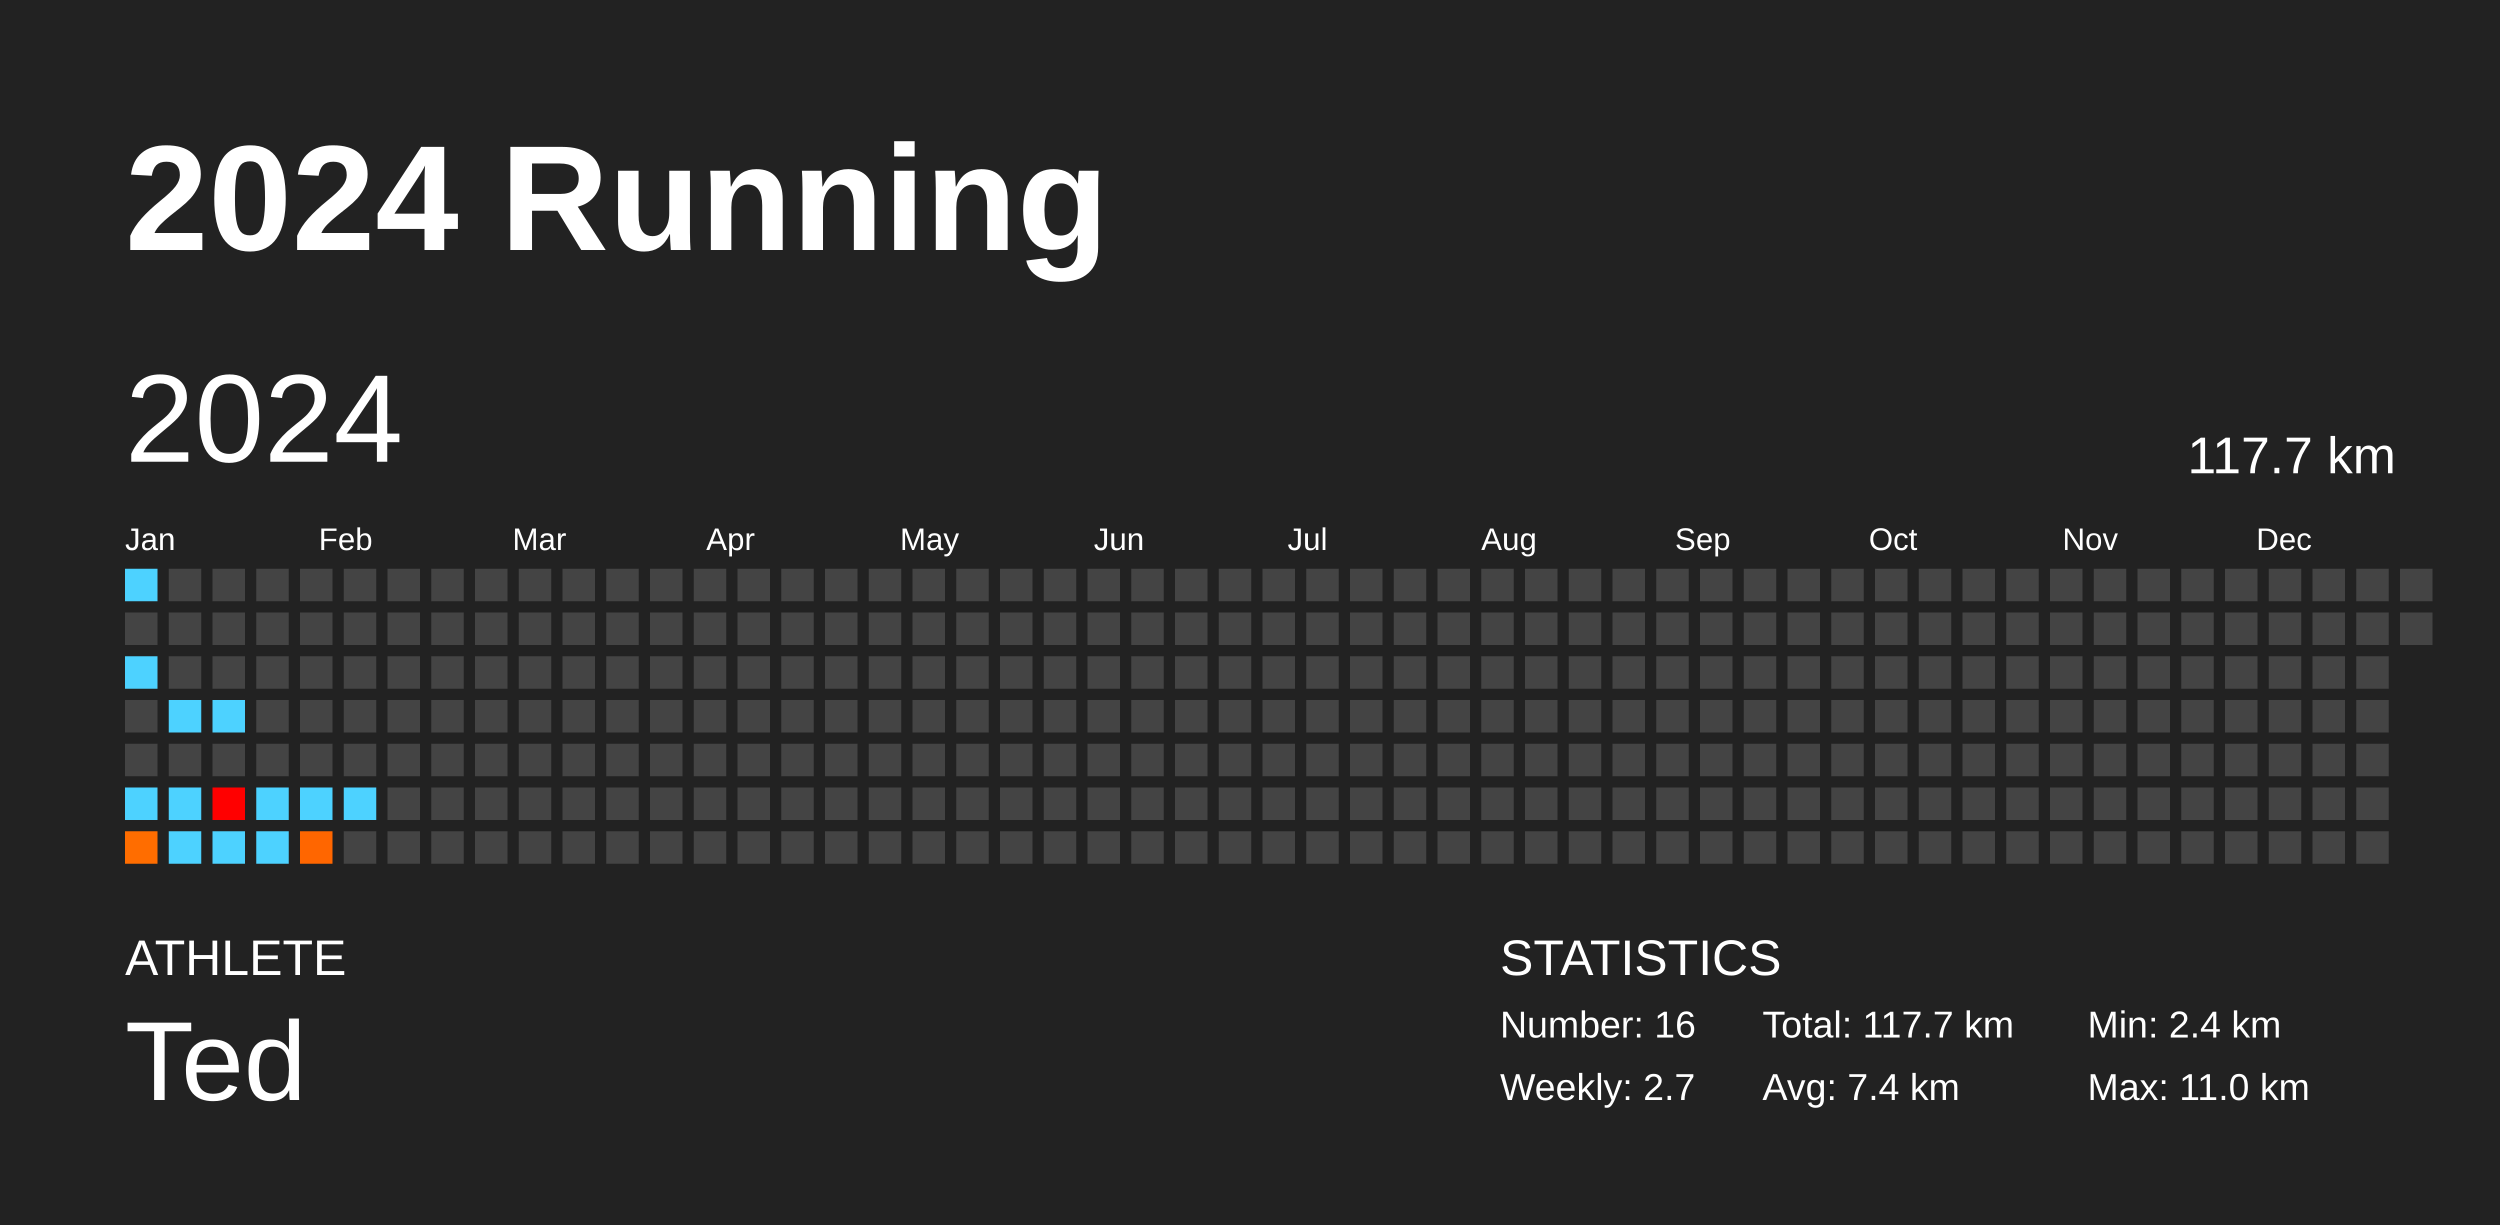
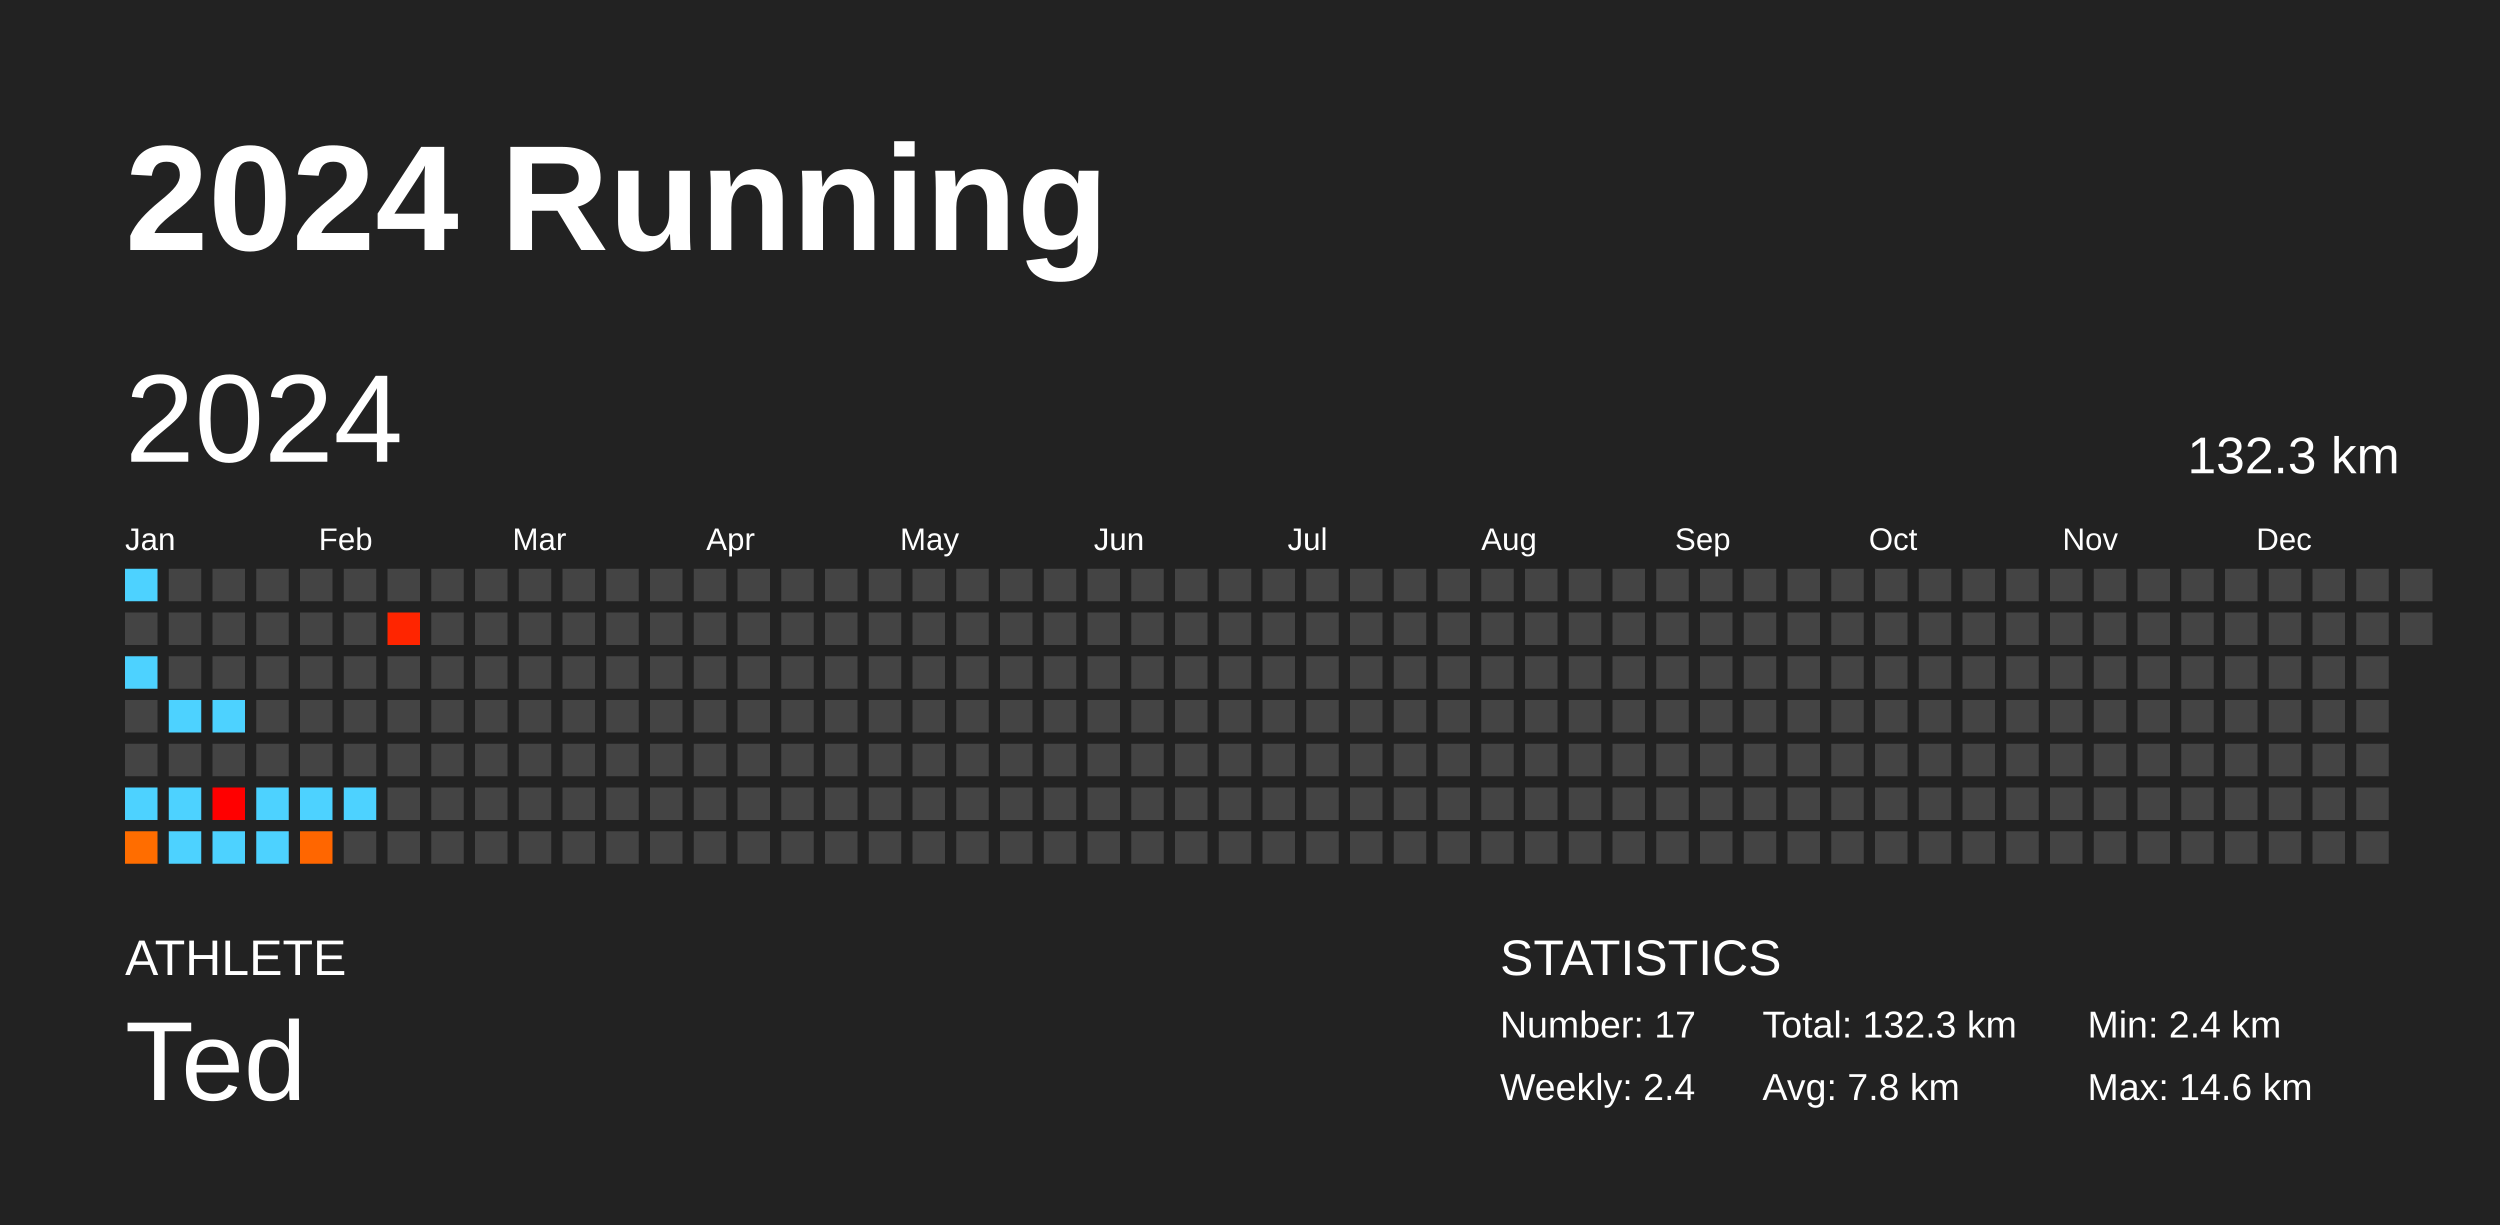
<svg xmlns="http://www.w3.org/2000/svg" baseProfile="full" height="98mm" version="1.1" viewBox="0,0,200,98" width="200mm">
  <defs />
  <rect fill="#222222" height="98" width="200" x="0" y="0" />
  <text fill="#FFFFFF" style="font-size:12px; font-family:Arial; font-weight:bold;" x="10" y="20">2024 Running</text>
  <text fill="#FFFFFF" style="font-size:4px; font-family:Arial" x="10" y="78">ATHLETE</text>
  <text fill="#FFFFFF" style="font-size:9px; font-family:Arial" x="10" y="88">Ted</text>
  <text fill="#FFFFFF" style="font-size:4px; font-family:Arial" x="120" y="78">STATISTICS</text>
-   <text fill="#FFFFFF" style="font-size:3px; font-family:Arial" x="120" y="83">Number: 16</text>
-   <text fill="#FFFFFF" style="font-size:3px; font-family:Arial" x="120" y="88">Weekly: 2.7</text>
-   <text fill="#FFFFFF" style="font-size:3px; font-family:Arial" x="141" y="83">Total: 117.7 km</text>
-   <text fill="#FFFFFF" style="font-size:3px; font-family:Arial" x="141" y="88">Avg: 7.4 km</text>
+   <text fill="#FFFFFF" style="font-size:3px; font-family:Arial" x="120" y="83">Number: 17</text>
+   <text fill="#FFFFFF" style="font-size:3px; font-family:Arial" x="120" y="88">Weekly: 2.4</text>
+   <text fill="#FFFFFF" style="font-size:3px; font-family:Arial" x="141" y="83">Total: 132.3 km</text>
+   <text fill="#FFFFFF" style="font-size:3px; font-family:Arial" x="141" y="88">Avg: 7.8 km</text>
  <text fill="#FFFFFF" style="font-size:3px; font-family:Arial" x="167" y="83">Min: 2.4 km</text>
-   <text fill="#FFFFFF" style="font-size:3px; font-family:Arial" x="167" y="88">Max: 11.0 km</text>
+   <text fill="#FFFFFF" style="font-size:3px; font-family:Arial" x="167" y="88">Max: 14.6 km</text>
  <text dominant-baseline="hanging" fill="#FFFFFF" style="font-size:10.0px; font-family:Arial;" x="10" y="30">2024</text>
-   <text dominant-baseline="hanging" fill="#FFFFFF" style="font-size:4.125px; font-family:Arial;" x="175" y="35">117.7 km</text>
+   <text dominant-baseline="hanging" fill="#FFFFFF" style="font-size:4.125px; font-family:Arial;" x="175" y="35">132.3 km</text>
  <text fill="#FFFFFF" style="font-size:2.5px; font-family:Arial" x="10.0" y="44">Jan</text>
  <text fill="#FFFFFF" style="font-size:2.5px; font-family:Arial" x="25.5" y="44">Feb</text>
  <text fill="#FFFFFF" style="font-size:2.5px; font-family:Arial" x="41.0" y="44">Mar</text>
  <text fill="#FFFFFF" style="font-size:2.5px; font-family:Arial" x="56.5" y="44">Apr</text>
  <text fill="#FFFFFF" style="font-size:2.5px; font-family:Arial" x="72.0" y="44">May</text>
  <text fill="#FFFFFF" style="font-size:2.5px; font-family:Arial" x="87.5" y="44">Jun</text>
  <text fill="#FFFFFF" style="font-size:2.5px; font-family:Arial" x="103.0" y="44">Jul</text>
  <text fill="#FFFFFF" style="font-size:2.5px; font-family:Arial" x="118.5" y="44">Aug</text>
  <text fill="#FFFFFF" style="font-size:2.5px; font-family:Arial" x="134.0" y="44">Sep</text>
  <text fill="#FFFFFF" style="font-size:2.5px; font-family:Arial" x="149.5" y="44">Oct</text>
  <text fill="#FFFFFF" style="font-size:2.5px; font-family:Arial" x="165.0" y="44">Nov</text>
  <text fill="#FFFFFF" style="font-size:2.5px; font-family:Arial" x="180.5" y="44">Dec</text>
  <rect fill="#4dd2ff" height="2.6" width="2.6" x="10.0" y="45.5" />
  <rect fill="#444444" height="2.6" width="2.6" x="10.0" y="49.0" />
  <rect fill="#4dd2ff" height="2.6" width="2.6" x="10.0" y="52.5" />
  <rect fill="#444444" height="2.6" width="2.6" x="10.0" y="56.0" />
  <rect fill="#444444" height="2.6" width="2.6" x="10.0" y="59.5" />
  <rect fill="#4dd2ff" height="2.6" width="2.6" x="10.0" y="63.0" />
  <rect fill="#ff6d00" height="2.6" width="2.6" x="10.0" y="66.5" />
  <rect fill="#444444" height="2.6" width="2.6" x="13.5" y="45.5" />
  <rect fill="#444444" height="2.6" width="2.6" x="13.5" y="49.0" />
  <rect fill="#444444" height="2.6" width="2.6" x="13.5" y="52.5" />
  <rect fill="#4dd2ff" height="2.6" width="2.6" x="13.5" y="56.0" />
  <rect fill="#444444" height="2.6" width="2.6" x="13.5" y="59.5" />
  <rect fill="#4dd2ff" height="2.6" width="2.6" x="13.5" y="63.0" />
  <rect fill="#4dd2ff" height="2.6" width="2.6" x="13.5" y="66.5" />
  <rect fill="#444444" height="2.6" width="2.6" x="17.0" y="45.5" />
  <rect fill="#444444" height="2.6" width="2.6" x="17.0" y="49.0" />
  <rect fill="#444444" height="2.6" width="2.6" x="17.0" y="52.5" />
  <rect fill="#4dd2ff" height="2.6" width="2.6" x="17.0" y="56.0" />
  <rect fill="#444444" height="2.6" width="2.6" x="17.0" y="59.5" />
  <rect fill="#ff0000" height="2.6" width="2.6" x="17.0" y="63.0" />
  <rect fill="#4dd2ff" height="2.6" width="2.6" x="17.0" y="66.5" />
  <rect fill="#444444" height="2.6" width="2.6" x="20.5" y="45.5" />
  <rect fill="#444444" height="2.6" width="2.6" x="20.5" y="49.0" />
  <rect fill="#444444" height="2.6" width="2.6" x="20.5" y="52.5" />
  <rect fill="#444444" height="2.6" width="2.6" x="20.5" y="56.0" />
  <rect fill="#444444" height="2.6" width="2.6" x="20.5" y="59.5" />
  <rect fill="#4dd2ff" height="2.6" width="2.6" x="20.5" y="63.0" />
  <rect fill="#4dd2ff" height="2.6" width="2.6" x="20.5" y="66.5" />
  <rect fill="#444444" height="2.6" width="2.6" x="24.0" y="45.5" />
  <rect fill="#444444" height="2.6" width="2.6" x="24.0" y="49.0" />
  <rect fill="#444444" height="2.6" width="2.6" x="24.0" y="52.5" />
  <rect fill="#444444" height="2.6" width="2.6" x="24.0" y="56.0" />
  <rect fill="#444444" height="2.6" width="2.6" x="24.0" y="59.5" />
  <rect fill="#4dd2ff" height="2.6" width="2.6" x="24.0" y="63.0" />
  <rect fill="#ff6600" height="2.6" width="2.6" x="24.0" y="66.5" />
  <rect fill="#444444" height="2.6" width="2.6" x="27.5" y="45.5" />
  <rect fill="#444444" height="2.6" width="2.6" x="27.5" y="49.0" />
  <rect fill="#444444" height="2.6" width="2.6" x="27.5" y="52.5" />
  <rect fill="#444444" height="2.6" width="2.6" x="27.5" y="56.0" />
  <rect fill="#444444" height="2.6" width="2.6" x="27.5" y="59.5" />
  <rect fill="#4dd2ff" height="2.6" width="2.6" x="27.5" y="63.0" />
  <rect fill="#444444" height="2.6" width="2.6" x="27.5" y="66.5" />
  <rect fill="#444444" height="2.6" width="2.6" x="31.0" y="45.5" />
-   <rect fill="#444444" height="2.6" width="2.6" x="31.0" y="49.0" />
+   <rect fill="#ff2500" height="2.6" width="2.6" x="31.0" y="49.0" />
  <rect fill="#444444" height="2.6" width="2.6" x="31.0" y="52.5" />
  <rect fill="#444444" height="2.6" width="2.6" x="31.0" y="56.0" />
  <rect fill="#444444" height="2.6" width="2.6" x="31.0" y="59.5" />
  <rect fill="#444444" height="2.6" width="2.6" x="31.0" y="63.0" />
  <rect fill="#444444" height="2.6" width="2.6" x="31.0" y="66.5" />
  <rect fill="#444444" height="2.6" width="2.6" x="34.5" y="45.5" />
  <rect fill="#444444" height="2.6" width="2.6" x="34.5" y="49.0" />
  <rect fill="#444444" height="2.6" width="2.6" x="34.5" y="52.5" />
  <rect fill="#444444" height="2.6" width="2.6" x="34.5" y="56.0" />
  <rect fill="#444444" height="2.6" width="2.6" x="34.5" y="59.5" />
  <rect fill="#444444" height="2.6" width="2.6" x="34.5" y="63.0" />
  <rect fill="#444444" height="2.6" width="2.6" x="34.5" y="66.5" />
  <rect fill="#444444" height="2.6" width="2.6" x="38.0" y="45.5" />
  <rect fill="#444444" height="2.6" width="2.6" x="38.0" y="49.0" />
  <rect fill="#444444" height="2.6" width="2.6" x="38.0" y="52.5" />
  <rect fill="#444444" height="2.6" width="2.6" x="38.0" y="56.0" />
  <rect fill="#444444" height="2.6" width="2.6" x="38.0" y="59.5" />
  <rect fill="#444444" height="2.6" width="2.6" x="38.0" y="63.0" />
  <rect fill="#444444" height="2.6" width="2.6" x="38.0" y="66.5" />
  <rect fill="#444444" height="2.6" width="2.6" x="41.5" y="45.5" />
  <rect fill="#444444" height="2.6" width="2.6" x="41.5" y="49.0" />
  <rect fill="#444444" height="2.6" width="2.6" x="41.5" y="52.5" />
  <rect fill="#444444" height="2.6" width="2.6" x="41.5" y="56.0" />
  <rect fill="#444444" height="2.6" width="2.6" x="41.5" y="59.5" />
  <rect fill="#444444" height="2.6" width="2.6" x="41.5" y="63.0" />
  <rect fill="#444444" height="2.6" width="2.6" x="41.5" y="66.5" />
  <rect fill="#444444" height="2.6" width="2.6" x="45.0" y="45.5" />
  <rect fill="#444444" height="2.6" width="2.6" x="45.0" y="49.0" />
  <rect fill="#444444" height="2.6" width="2.6" x="45.0" y="52.5" />
  <rect fill="#444444" height="2.6" width="2.6" x="45.0" y="56.0" />
  <rect fill="#444444" height="2.6" width="2.6" x="45.0" y="59.5" />
  <rect fill="#444444" height="2.6" width="2.6" x="45.0" y="63.0" />
  <rect fill="#444444" height="2.6" width="2.6" x="45.0" y="66.5" />
  <rect fill="#444444" height="2.6" width="2.6" x="48.5" y="45.5" />
  <rect fill="#444444" height="2.6" width="2.6" x="48.5" y="49.0" />
  <rect fill="#444444" height="2.6" width="2.6" x="48.5" y="52.5" />
  <rect fill="#444444" height="2.6" width="2.6" x="48.5" y="56.0" />
  <rect fill="#444444" height="2.6" width="2.6" x="48.5" y="59.5" />
  <rect fill="#444444" height="2.6" width="2.6" x="48.5" y="63.0" />
  <rect fill="#444444" height="2.6" width="2.6" x="48.5" y="66.5" />
  <rect fill="#444444" height="2.6" width="2.6" x="52.0" y="45.5" />
  <rect fill="#444444" height="2.6" width="2.6" x="52.0" y="49.0" />
  <rect fill="#444444" height="2.6" width="2.6" x="52.0" y="52.5" />
  <rect fill="#444444" height="2.6" width="2.6" x="52.0" y="56.0" />
  <rect fill="#444444" height="2.6" width="2.6" x="52.0" y="59.5" />
  <rect fill="#444444" height="2.6" width="2.6" x="52.0" y="63.0" />
  <rect fill="#444444" height="2.6" width="2.6" x="52.0" y="66.5" />
  <rect fill="#444444" height="2.6" width="2.6" x="55.5" y="45.5" />
  <rect fill="#444444" height="2.6" width="2.6" x="55.5" y="49.0" />
  <rect fill="#444444" height="2.6" width="2.6" x="55.5" y="52.5" />
  <rect fill="#444444" height="2.6" width="2.6" x="55.5" y="56.0" />
  <rect fill="#444444" height="2.6" width="2.6" x="55.5" y="59.5" />
  <rect fill="#444444" height="2.6" width="2.6" x="55.5" y="63.0" />
  <rect fill="#444444" height="2.6" width="2.6" x="55.5" y="66.5" />
  <rect fill="#444444" height="2.6" width="2.6" x="59.0" y="45.5" />
  <rect fill="#444444" height="2.6" width="2.6" x="59.0" y="49.0" />
  <rect fill="#444444" height="2.6" width="2.6" x="59.0" y="52.5" />
  <rect fill="#444444" height="2.6" width="2.6" x="59.0" y="56.0" />
  <rect fill="#444444" height="2.6" width="2.6" x="59.0" y="59.5" />
  <rect fill="#444444" height="2.6" width="2.6" x="59.0" y="63.0" />
  <rect fill="#444444" height="2.6" width="2.6" x="59.0" y="66.5" />
  <rect fill="#444444" height="2.6" width="2.6" x="62.5" y="45.5" />
  <rect fill="#444444" height="2.6" width="2.6" x="62.5" y="49.0" />
  <rect fill="#444444" height="2.6" width="2.6" x="62.5" y="52.5" />
  <rect fill="#444444" height="2.6" width="2.6" x="62.5" y="56.0" />
  <rect fill="#444444" height="2.6" width="2.6" x="62.5" y="59.5" />
  <rect fill="#444444" height="2.6" width="2.6" x="62.5" y="63.0" />
  <rect fill="#444444" height="2.6" width="2.6" x="62.5" y="66.5" />
  <rect fill="#444444" height="2.6" width="2.6" x="66.0" y="45.5" />
  <rect fill="#444444" height="2.6" width="2.6" x="66.0" y="49.0" />
  <rect fill="#444444" height="2.6" width="2.6" x="66.0" y="52.5" />
  <rect fill="#444444" height="2.6" width="2.6" x="66.0" y="56.0" />
  <rect fill="#444444" height="2.6" width="2.6" x="66.0" y="59.5" />
  <rect fill="#444444" height="2.6" width="2.6" x="66.0" y="63.0" />
  <rect fill="#444444" height="2.6" width="2.6" x="66.0" y="66.5" />
  <rect fill="#444444" height="2.6" width="2.6" x="69.5" y="45.5" />
  <rect fill="#444444" height="2.6" width="2.6" x="69.5" y="49.0" />
  <rect fill="#444444" height="2.6" width="2.6" x="69.5" y="52.5" />
  <rect fill="#444444" height="2.6" width="2.6" x="69.5" y="56.0" />
  <rect fill="#444444" height="2.6" width="2.6" x="69.5" y="59.5" />
  <rect fill="#444444" height="2.6" width="2.6" x="69.5" y="63.0" />
  <rect fill="#444444" height="2.6" width="2.6" x="69.5" y="66.5" />
  <rect fill="#444444" height="2.6" width="2.6" x="73.0" y="45.5" />
  <rect fill="#444444" height="2.6" width="2.6" x="73.0" y="49.0" />
  <rect fill="#444444" height="2.6" width="2.6" x="73.0" y="52.5" />
  <rect fill="#444444" height="2.6" width="2.6" x="73.0" y="56.0" />
  <rect fill="#444444" height="2.6" width="2.6" x="73.0" y="59.5" />
  <rect fill="#444444" height="2.6" width="2.6" x="73.0" y="63.0" />
  <rect fill="#444444" height="2.6" width="2.6" x="73.0" y="66.5" />
  <rect fill="#444444" height="2.6" width="2.6" x="76.5" y="45.5" />
  <rect fill="#444444" height="2.6" width="2.6" x="76.5" y="49.0" />
  <rect fill="#444444" height="2.6" width="2.6" x="76.5" y="52.5" />
  <rect fill="#444444" height="2.6" width="2.6" x="76.5" y="56.0" />
  <rect fill="#444444" height="2.6" width="2.6" x="76.5" y="59.5" />
  <rect fill="#444444" height="2.6" width="2.6" x="76.5" y="63.0" />
  <rect fill="#444444" height="2.6" width="2.6" x="76.5" y="66.5" />
  <rect fill="#444444" height="2.6" width="2.6" x="80.0" y="45.5" />
  <rect fill="#444444" height="2.6" width="2.6" x="80.0" y="49.0" />
  <rect fill="#444444" height="2.6" width="2.6" x="80.0" y="52.5" />
  <rect fill="#444444" height="2.6" width="2.6" x="80.0" y="56.0" />
  <rect fill="#444444" height="2.6" width="2.6" x="80.0" y="59.5" />
  <rect fill="#444444" height="2.6" width="2.6" x="80.0" y="63.0" />
  <rect fill="#444444" height="2.6" width="2.6" x="80.0" y="66.5" />
  <rect fill="#444444" height="2.6" width="2.6" x="83.5" y="45.5" />
  <rect fill="#444444" height="2.6" width="2.6" x="83.5" y="49.0" />
  <rect fill="#444444" height="2.6" width="2.6" x="83.5" y="52.5" />
  <rect fill="#444444" height="2.6" width="2.6" x="83.5" y="56.0" />
  <rect fill="#444444" height="2.6" width="2.6" x="83.5" y="59.5" />
  <rect fill="#444444" height="2.6" width="2.6" x="83.5" y="63.0" />
  <rect fill="#444444" height="2.6" width="2.6" x="83.5" y="66.5" />
  <rect fill="#444444" height="2.6" width="2.6" x="87.0" y="45.5" />
  <rect fill="#444444" height="2.6" width="2.6" x="87.0" y="49.0" />
  <rect fill="#444444" height="2.6" width="2.6" x="87.0" y="52.5" />
  <rect fill="#444444" height="2.6" width="2.6" x="87.0" y="56.0" />
  <rect fill="#444444" height="2.6" width="2.6" x="87.0" y="59.5" />
  <rect fill="#444444" height="2.6" width="2.6" x="87.0" y="63.0" />
  <rect fill="#444444" height="2.6" width="2.6" x="87.0" y="66.5" />
  <rect fill="#444444" height="2.6" width="2.6" x="90.5" y="45.5" />
  <rect fill="#444444" height="2.6" width="2.6" x="90.5" y="49.0" />
  <rect fill="#444444" height="2.6" width="2.6" x="90.5" y="52.5" />
  <rect fill="#444444" height="2.6" width="2.6" x="90.5" y="56.0" />
  <rect fill="#444444" height="2.6" width="2.6" x="90.5" y="59.5" />
  <rect fill="#444444" height="2.6" width="2.6" x="90.5" y="63.0" />
  <rect fill="#444444" height="2.6" width="2.6" x="90.5" y="66.5" />
  <rect fill="#444444" height="2.6" width="2.6" x="94.0" y="45.5" />
  <rect fill="#444444" height="2.6" width="2.6" x="94.0" y="49.0" />
  <rect fill="#444444" height="2.6" width="2.6" x="94.0" y="52.5" />
  <rect fill="#444444" height="2.6" width="2.6" x="94.0" y="56.0" />
  <rect fill="#444444" height="2.6" width="2.6" x="94.0" y="59.5" />
  <rect fill="#444444" height="2.6" width="2.6" x="94.0" y="63.0" />
  <rect fill="#444444" height="2.6" width="2.6" x="94.0" y="66.5" />
  <rect fill="#444444" height="2.6" width="2.6" x="97.5" y="45.5" />
  <rect fill="#444444" height="2.6" width="2.6" x="97.5" y="49.0" />
  <rect fill="#444444" height="2.6" width="2.6" x="97.5" y="52.5" />
  <rect fill="#444444" height="2.6" width="2.6" x="97.5" y="56.0" />
  <rect fill="#444444" height="2.6" width="2.6" x="97.5" y="59.5" />
  <rect fill="#444444" height="2.6" width="2.6" x="97.5" y="63.0" />
  <rect fill="#444444" height="2.6" width="2.6" x="97.5" y="66.5" />
  <rect fill="#444444" height="2.6" width="2.6" x="101.0" y="45.5" />
  <rect fill="#444444" height="2.6" width="2.6" x="101.0" y="49.0" />
  <rect fill="#444444" height="2.6" width="2.6" x="101.0" y="52.5" />
  <rect fill="#444444" height="2.6" width="2.6" x="101.0" y="56.0" />
  <rect fill="#444444" height="2.6" width="2.6" x="101.0" y="59.5" />
  <rect fill="#444444" height="2.6" width="2.6" x="101.0" y="63.0" />
  <rect fill="#444444" height="2.6" width="2.6" x="101.0" y="66.5" />
  <rect fill="#444444" height="2.6" width="2.6" x="104.5" y="45.5" />
  <rect fill="#444444" height="2.6" width="2.6" x="104.5" y="49.0" />
  <rect fill="#444444" height="2.6" width="2.6" x="104.5" y="52.5" />
  <rect fill="#444444" height="2.6" width="2.6" x="104.5" y="56.0" />
  <rect fill="#444444" height="2.6" width="2.6" x="104.5" y="59.5" />
  <rect fill="#444444" height="2.6" width="2.6" x="104.5" y="63.0" />
  <rect fill="#444444" height="2.6" width="2.6" x="104.5" y="66.5" />
  <rect fill="#444444" height="2.6" width="2.6" x="108.0" y="45.5" />
  <rect fill="#444444" height="2.6" width="2.6" x="108.0" y="49.0" />
  <rect fill="#444444" height="2.6" width="2.6" x="108.0" y="52.5" />
  <rect fill="#444444" height="2.6" width="2.6" x="108.0" y="56.0" />
  <rect fill="#444444" height="2.6" width="2.6" x="108.0" y="59.5" />
  <rect fill="#444444" height="2.6" width="2.6" x="108.0" y="63.0" />
  <rect fill="#444444" height="2.6" width="2.6" x="108.0" y="66.5" />
  <rect fill="#444444" height="2.6" width="2.6" x="111.5" y="45.5" />
  <rect fill="#444444" height="2.6" width="2.6" x="111.5" y="49.0" />
  <rect fill="#444444" height="2.6" width="2.6" x="111.5" y="52.5" />
  <rect fill="#444444" height="2.6" width="2.6" x="111.5" y="56.0" />
  <rect fill="#444444" height="2.6" width="2.6" x="111.5" y="59.5" />
  <rect fill="#444444" height="2.6" width="2.6" x="111.5" y="63.0" />
  <rect fill="#444444" height="2.6" width="2.6" x="111.5" y="66.5" />
  <rect fill="#444444" height="2.6" width="2.6" x="115.0" y="45.5" />
  <rect fill="#444444" height="2.6" width="2.6" x="115.0" y="49.0" />
  <rect fill="#444444" height="2.6" width="2.6" x="115.0" y="52.5" />
  <rect fill="#444444" height="2.6" width="2.6" x="115.0" y="56.0" />
  <rect fill="#444444" height="2.6" width="2.6" x="115.0" y="59.5" />
  <rect fill="#444444" height="2.6" width="2.6" x="115.0" y="63.0" />
  <rect fill="#444444" height="2.6" width="2.6" x="115.0" y="66.5" />
  <rect fill="#444444" height="2.6" width="2.6" x="118.5" y="45.5" />
  <rect fill="#444444" height="2.6" width="2.6" x="118.5" y="49.0" />
  <rect fill="#444444" height="2.6" width="2.6" x="118.5" y="52.5" />
  <rect fill="#444444" height="2.6" width="2.6" x="118.5" y="56.0" />
  <rect fill="#444444" height="2.6" width="2.6" x="118.5" y="59.5" />
  <rect fill="#444444" height="2.6" width="2.6" x="118.5" y="63.0" />
  <rect fill="#444444" height="2.6" width="2.6" x="118.5" y="66.5" />
  <rect fill="#444444" height="2.6" width="2.6" x="122.0" y="45.5" />
  <rect fill="#444444" height="2.6" width="2.6" x="122.0" y="49.0" />
  <rect fill="#444444" height="2.6" width="2.6" x="122.0" y="52.5" />
  <rect fill="#444444" height="2.6" width="2.6" x="122.0" y="56.0" />
  <rect fill="#444444" height="2.6" width="2.6" x="122.0" y="59.5" />
  <rect fill="#444444" height="2.6" width="2.6" x="122.0" y="63.0" />
  <rect fill="#444444" height="2.6" width="2.6" x="122.0" y="66.5" />
  <rect fill="#444444" height="2.6" width="2.6" x="125.5" y="45.5" />
  <rect fill="#444444" height="2.6" width="2.6" x="125.5" y="49.0" />
  <rect fill="#444444" height="2.6" width="2.6" x="125.5" y="52.5" />
  <rect fill="#444444" height="2.6" width="2.6" x="125.5" y="56.0" />
  <rect fill="#444444" height="2.6" width="2.6" x="125.5" y="59.5" />
  <rect fill="#444444" height="2.6" width="2.6" x="125.5" y="63.0" />
  <rect fill="#444444" height="2.6" width="2.6" x="125.5" y="66.5" />
  <rect fill="#444444" height="2.6" width="2.6" x="129.0" y="45.5" />
  <rect fill="#444444" height="2.6" width="2.6" x="129.0" y="49.0" />
  <rect fill="#444444" height="2.6" width="2.6" x="129.0" y="52.5" />
  <rect fill="#444444" height="2.6" width="2.6" x="129.0" y="56.0" />
  <rect fill="#444444" height="2.6" width="2.6" x="129.0" y="59.5" />
  <rect fill="#444444" height="2.6" width="2.6" x="129.0" y="63.0" />
  <rect fill="#444444" height="2.6" width="2.6" x="129.0" y="66.5" />
  <rect fill="#444444" height="2.6" width="2.6" x="132.5" y="45.5" />
  <rect fill="#444444" height="2.6" width="2.6" x="132.5" y="49.0" />
  <rect fill="#444444" height="2.6" width="2.6" x="132.5" y="52.5" />
  <rect fill="#444444" height="2.6" width="2.6" x="132.5" y="56.0" />
  <rect fill="#444444" height="2.6" width="2.6" x="132.5" y="59.5" />
  <rect fill="#444444" height="2.6" width="2.6" x="132.5" y="63.0" />
  <rect fill="#444444" height="2.6" width="2.6" x="132.5" y="66.5" />
  <rect fill="#444444" height="2.6" width="2.6" x="136.0" y="45.5" />
  <rect fill="#444444" height="2.6" width="2.6" x="136.0" y="49.0" />
  <rect fill="#444444" height="2.6" width="2.6" x="136.0" y="52.5" />
  <rect fill="#444444" height="2.6" width="2.6" x="136.0" y="56.0" />
  <rect fill="#444444" height="2.6" width="2.6" x="136.0" y="59.5" />
  <rect fill="#444444" height="2.6" width="2.6" x="136.0" y="63.0" />
  <rect fill="#444444" height="2.6" width="2.6" x="136.0" y="66.5" />
  <rect fill="#444444" height="2.6" width="2.6" x="139.5" y="45.5" />
  <rect fill="#444444" height="2.6" width="2.6" x="139.5" y="49.0" />
  <rect fill="#444444" height="2.6" width="2.6" x="139.5" y="52.5" />
  <rect fill="#444444" height="2.6" width="2.6" x="139.5" y="56.0" />
  <rect fill="#444444" height="2.6" width="2.6" x="139.5" y="59.5" />
  <rect fill="#444444" height="2.6" width="2.6" x="139.5" y="63.0" />
  <rect fill="#444444" height="2.6" width="2.6" x="139.5" y="66.5" />
  <rect fill="#444444" height="2.6" width="2.6" x="143.0" y="45.5" />
  <rect fill="#444444" height="2.6" width="2.6" x="143.0" y="49.0" />
  <rect fill="#444444" height="2.6" width="2.6" x="143.0" y="52.5" />
  <rect fill="#444444" height="2.6" width="2.6" x="143.0" y="56.0" />
  <rect fill="#444444" height="2.6" width="2.6" x="143.0" y="59.5" />
  <rect fill="#444444" height="2.6" width="2.6" x="143.0" y="63.0" />
  <rect fill="#444444" height="2.6" width="2.6" x="143.0" y="66.5" />
  <rect fill="#444444" height="2.6" width="2.6" x="146.5" y="45.5" />
  <rect fill="#444444" height="2.6" width="2.6" x="146.5" y="49.0" />
  <rect fill="#444444" height="2.6" width="2.6" x="146.5" y="52.5" />
  <rect fill="#444444" height="2.6" width="2.6" x="146.5" y="56.0" />
  <rect fill="#444444" height="2.6" width="2.6" x="146.5" y="59.5" />
  <rect fill="#444444" height="2.6" width="2.6" x="146.5" y="63.0" />
  <rect fill="#444444" height="2.6" width="2.6" x="146.5" y="66.5" />
  <rect fill="#444444" height="2.6" width="2.6" x="150.0" y="45.5" />
  <rect fill="#444444" height="2.6" width="2.6" x="150.0" y="49.0" />
  <rect fill="#444444" height="2.6" width="2.6" x="150.0" y="52.5" />
  <rect fill="#444444" height="2.6" width="2.6" x="150.0" y="56.0" />
  <rect fill="#444444" height="2.6" width="2.6" x="150.0" y="59.5" />
  <rect fill="#444444" height="2.6" width="2.6" x="150.0" y="63.0" />
  <rect fill="#444444" height="2.6" width="2.6" x="150.0" y="66.5" />
  <rect fill="#444444" height="2.6" width="2.6" x="153.5" y="45.5" />
  <rect fill="#444444" height="2.6" width="2.6" x="153.5" y="49.0" />
  <rect fill="#444444" height="2.6" width="2.6" x="153.5" y="52.5" />
  <rect fill="#444444" height="2.6" width="2.6" x="153.5" y="56.0" />
  <rect fill="#444444" height="2.6" width="2.6" x="153.5" y="59.5" />
  <rect fill="#444444" height="2.6" width="2.6" x="153.5" y="63.0" />
  <rect fill="#444444" height="2.6" width="2.6" x="153.5" y="66.5" />
  <rect fill="#444444" height="2.6" width="2.6" x="157.0" y="45.5" />
  <rect fill="#444444" height="2.6" width="2.6" x="157.0" y="49.0" />
  <rect fill="#444444" height="2.6" width="2.6" x="157.0" y="52.5" />
  <rect fill="#444444" height="2.6" width="2.6" x="157.0" y="56.0" />
  <rect fill="#444444" height="2.6" width="2.6" x="157.0" y="59.5" />
  <rect fill="#444444" height="2.6" width="2.6" x="157.0" y="63.0" />
  <rect fill="#444444" height="2.6" width="2.6" x="157.0" y="66.5" />
  <rect fill="#444444" height="2.6" width="2.6" x="160.5" y="45.5" />
  <rect fill="#444444" height="2.6" width="2.6" x="160.5" y="49.0" />
  <rect fill="#444444" height="2.6" width="2.6" x="160.5" y="52.5" />
  <rect fill="#444444" height="2.6" width="2.6" x="160.5" y="56.0" />
  <rect fill="#444444" height="2.6" width="2.6" x="160.5" y="59.5" />
  <rect fill="#444444" height="2.6" width="2.6" x="160.5" y="63.0" />
  <rect fill="#444444" height="2.6" width="2.6" x="160.5" y="66.5" />
  <rect fill="#444444" height="2.6" width="2.6" x="164.0" y="45.5" />
  <rect fill="#444444" height="2.6" width="2.6" x="164.0" y="49.0" />
  <rect fill="#444444" height="2.6" width="2.6" x="164.0" y="52.5" />
  <rect fill="#444444" height="2.6" width="2.6" x="164.0" y="56.0" />
  <rect fill="#444444" height="2.6" width="2.6" x="164.0" y="59.5" />
  <rect fill="#444444" height="2.6" width="2.6" x="164.0" y="63.0" />
  <rect fill="#444444" height="2.6" width="2.6" x="164.0" y="66.5" />
  <rect fill="#444444" height="2.6" width="2.6" x="167.5" y="45.5" />
  <rect fill="#444444" height="2.6" width="2.6" x="167.5" y="49.0" />
  <rect fill="#444444" height="2.6" width="2.6" x="167.5" y="52.5" />
  <rect fill="#444444" height="2.6" width="2.6" x="167.5" y="56.0" />
  <rect fill="#444444" height="2.6" width="2.6" x="167.5" y="59.5" />
  <rect fill="#444444" height="2.6" width="2.6" x="167.5" y="63.0" />
  <rect fill="#444444" height="2.6" width="2.6" x="167.5" y="66.5" />
  <rect fill="#444444" height="2.6" width="2.6" x="171.0" y="45.5" />
  <rect fill="#444444" height="2.6" width="2.6" x="171.0" y="49.0" />
  <rect fill="#444444" height="2.6" width="2.6" x="171.0" y="52.5" />
  <rect fill="#444444" height="2.6" width="2.6" x="171.0" y="56.0" />
  <rect fill="#444444" height="2.6" width="2.6" x="171.0" y="59.5" />
  <rect fill="#444444" height="2.6" width="2.6" x="171.0" y="63.0" />
  <rect fill="#444444" height="2.6" width="2.6" x="171.0" y="66.5" />
  <rect fill="#444444" height="2.6" width="2.6" x="174.5" y="45.5" />
  <rect fill="#444444" height="2.6" width="2.6" x="174.5" y="49.0" />
  <rect fill="#444444" height="2.6" width="2.6" x="174.5" y="52.5" />
  <rect fill="#444444" height="2.6" width="2.6" x="174.5" y="56.0" />
  <rect fill="#444444" height="2.6" width="2.6" x="174.5" y="59.5" />
  <rect fill="#444444" height="2.6" width="2.6" x="174.5" y="63.0" />
  <rect fill="#444444" height="2.6" width="2.6" x="174.5" y="66.5" />
  <rect fill="#444444" height="2.6" width="2.6" x="178.0" y="45.5" />
  <rect fill="#444444" height="2.6" width="2.6" x="178.0" y="49.0" />
  <rect fill="#444444" height="2.6" width="2.6" x="178.0" y="52.5" />
  <rect fill="#444444" height="2.6" width="2.6" x="178.0" y="56.0" />
  <rect fill="#444444" height="2.6" width="2.6" x="178.0" y="59.5" />
  <rect fill="#444444" height="2.6" width="2.6" x="178.0" y="63.0" />
  <rect fill="#444444" height="2.6" width="2.6" x="178.0" y="66.5" />
  <rect fill="#444444" height="2.6" width="2.6" x="181.5" y="45.5" />
  <rect fill="#444444" height="2.6" width="2.6" x="181.5" y="49.0" />
  <rect fill="#444444" height="2.6" width="2.6" x="181.5" y="52.5" />
  <rect fill="#444444" height="2.6" width="2.6" x="181.5" y="56.0" />
  <rect fill="#444444" height="2.6" width="2.6" x="181.5" y="59.5" />
  <rect fill="#444444" height="2.6" width="2.6" x="181.5" y="63.0" />
  <rect fill="#444444" height="2.6" width="2.6" x="181.5" y="66.5" />
  <rect fill="#444444" height="2.6" width="2.6" x="185.0" y="45.5" />
  <rect fill="#444444" height="2.6" width="2.6" x="185.0" y="49.0" />
  <rect fill="#444444" height="2.6" width="2.6" x="185.0" y="52.5" />
  <rect fill="#444444" height="2.6" width="2.6" x="185.0" y="56.0" />
  <rect fill="#444444" height="2.6" width="2.6" x="185.0" y="59.5" />
  <rect fill="#444444" height="2.6" width="2.6" x="185.0" y="63.0" />
  <rect fill="#444444" height="2.6" width="2.6" x="185.0" y="66.5" />
  <rect fill="#444444" height="2.6" width="2.6" x="188.5" y="45.5" />
  <rect fill="#444444" height="2.6" width="2.6" x="188.5" y="49.0" />
  <rect fill="#444444" height="2.6" width="2.6" x="188.5" y="52.5" />
  <rect fill="#444444" height="2.6" width="2.6" x="188.5" y="56.0" />
  <rect fill="#444444" height="2.6" width="2.6" x="188.5" y="59.5" />
  <rect fill="#444444" height="2.6" width="2.6" x="188.5" y="63.0" />
  <rect fill="#444444" height="2.6" width="2.6" x="188.5" y="66.5" />
  <rect fill="#444444" height="2.6" width="2.6" x="192.0" y="45.5" />
  <rect fill="#444444" height="2.6" width="2.6" x="192.0" y="49.0" />
</svg>
